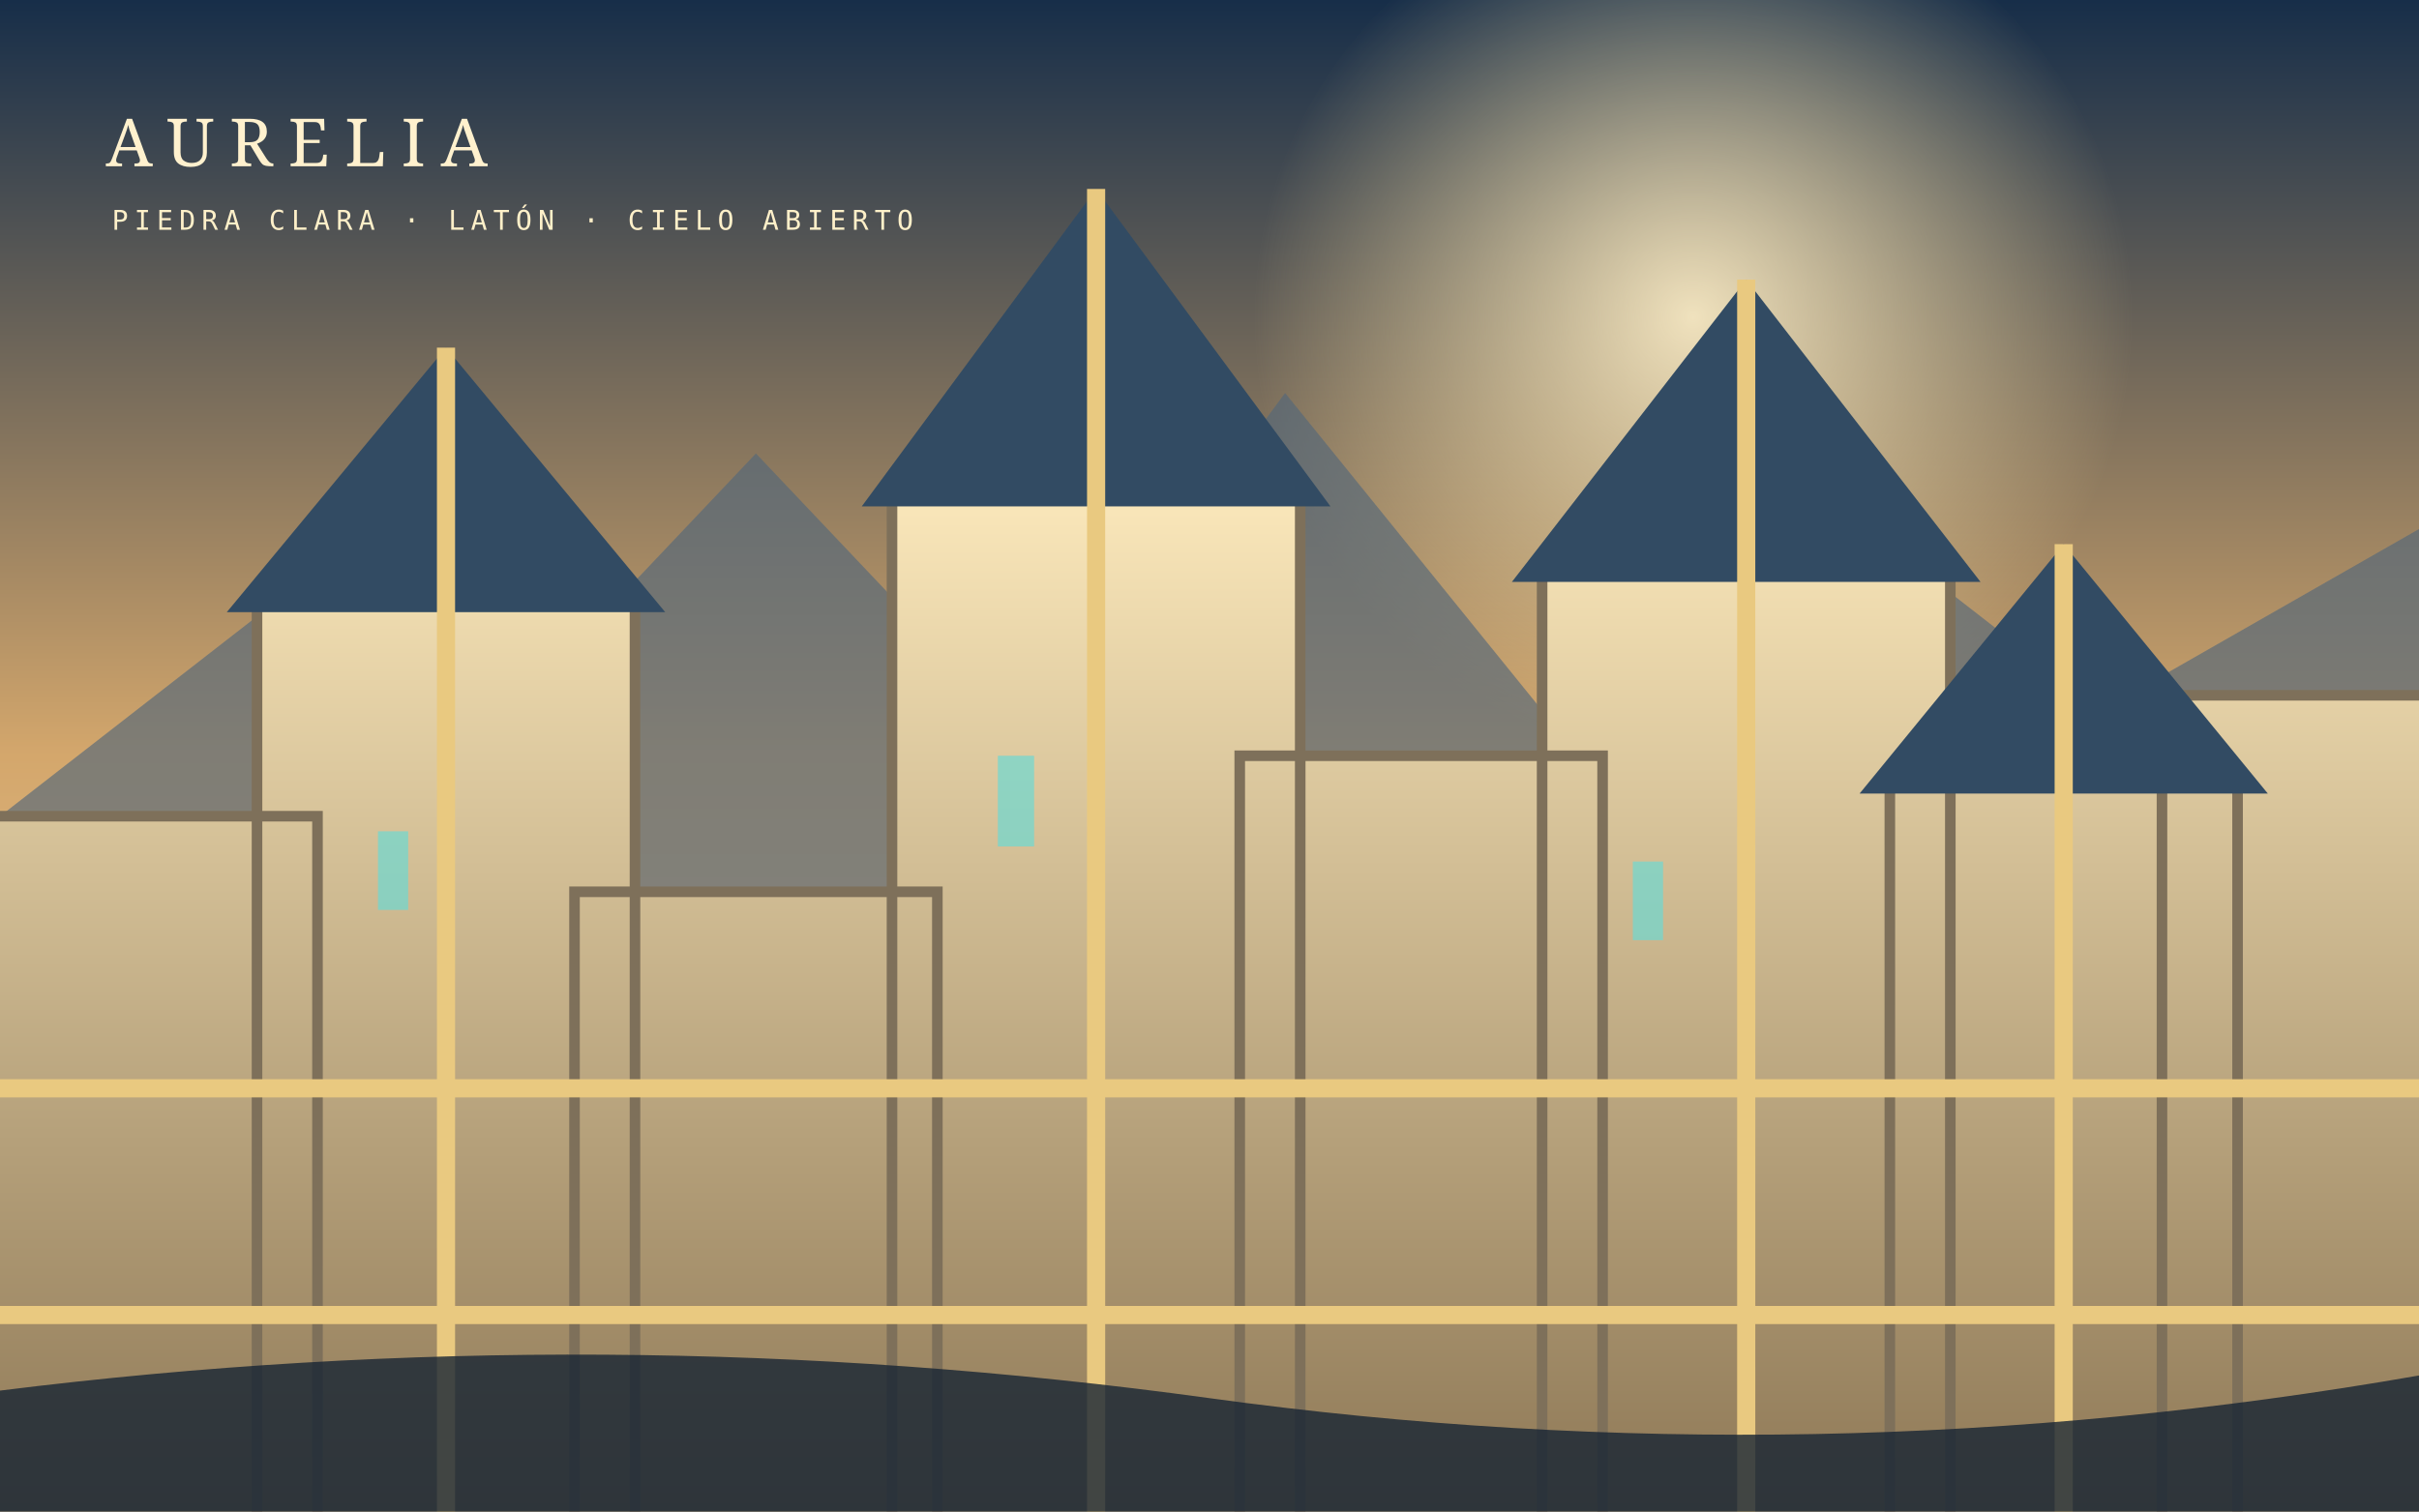
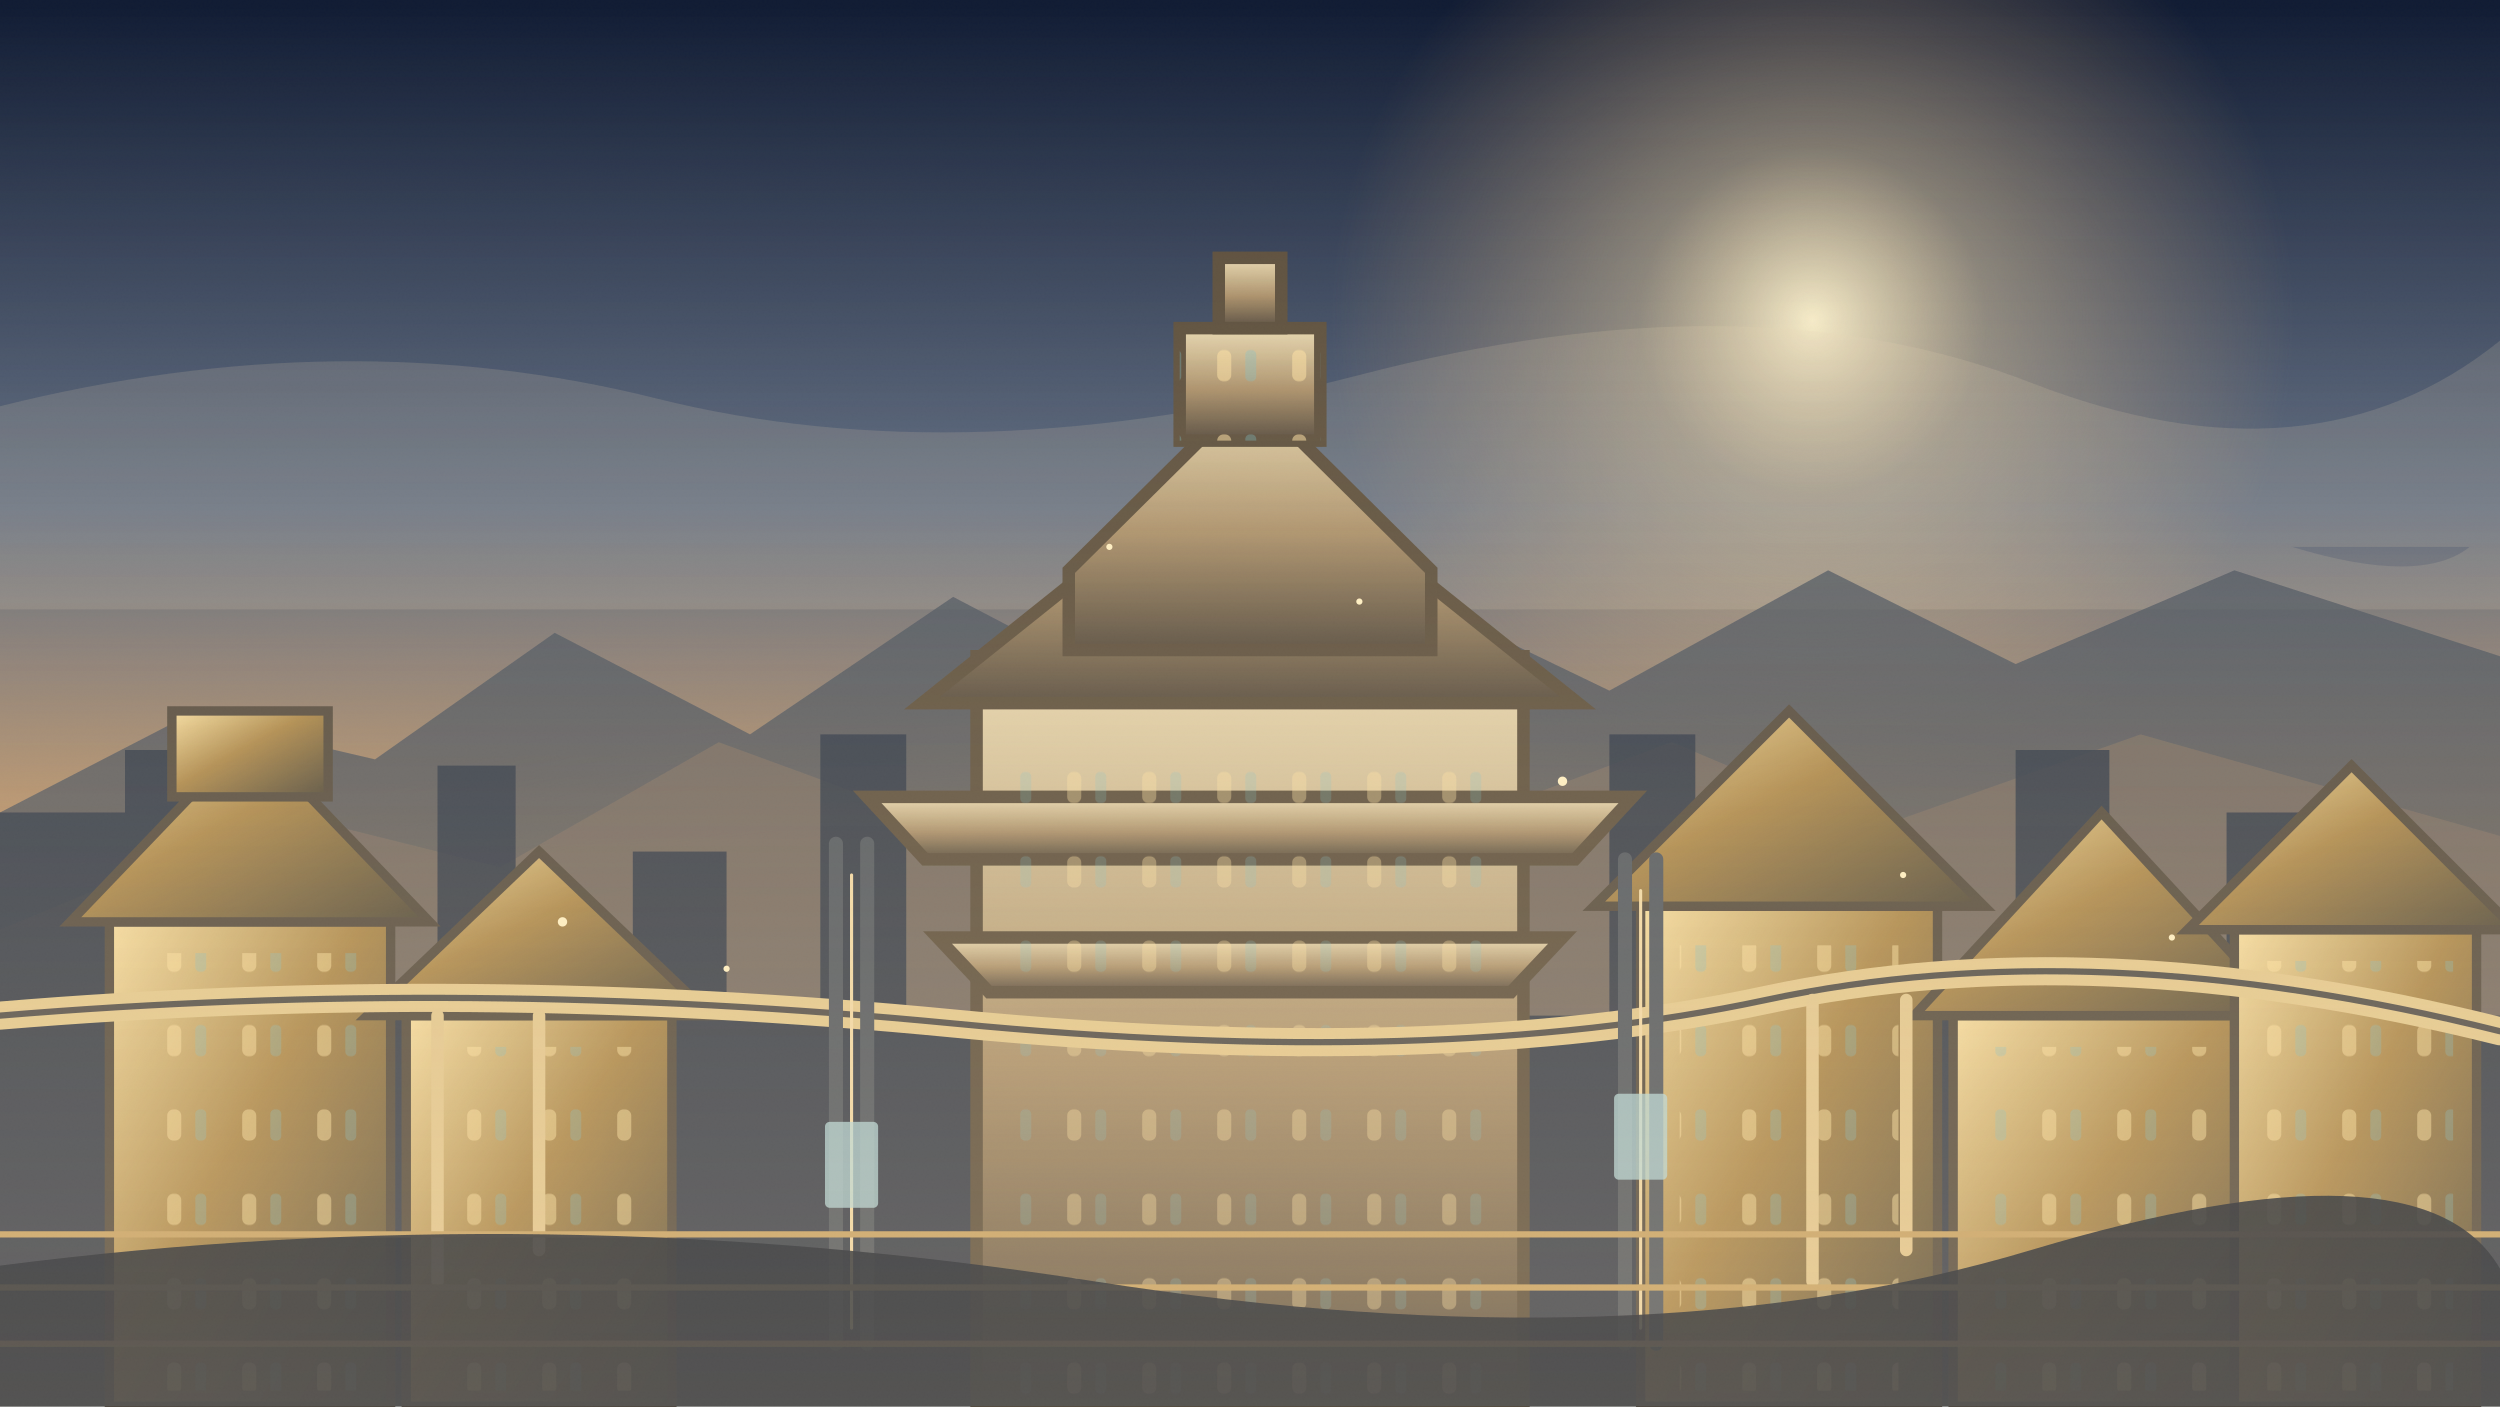
- <svg xmlns="http://www.w3.org/2000/svg" viewBox="0 0 1600 1000">
+ <svg xmlns="http://www.w3.org/2000/svg" viewBox="0 0 1600 900" role="img" aria-labelledby="title desc">
  <defs>
    <linearGradient id="sky" x2="0" y2="1">
-       <stop stop-color="#172e49" />
-       <stop offset=".5" stop-color="#d4a76c" />
-       <stop offset="1" stop-color="#f0d9ad" />
+       <stop stop-color="#101b33" />
+       <stop offset=".36" stop-color="#53627b" />
+       <stop offset=".64" stop-color="#cc9861" />
+       <stop offset="1" stop-color="#f2d9a5" />
    </linearGradient>
-     <linearGradient id="gold" x2="0" y2="1">
-       <stop stop-color="#f9e6b9" />
-       <stop offset="1" stop-color="#8e7856" />
+     <linearGradient id="stone" x2="0" y2="1">
+       <stop stop-color="#e7d7b0" />
+       <stop offset=".55" stop-color="#a78d68" />
+       <stop offset="1" stop-color="#51473c" />
+     </linearGradient>
+     <linearGradient id="brass" x2="1" y2="1">
+       <stop stop-color="#f6dda0" />
+       <stop offset=".45" stop-color="#a98548" />
+       <stop offset="1" stop-color="#4c4639" />
    </linearGradient>
    <radialGradient id="sun">
-       <stop stop-color="#fff0c9" stop-opacity=".9" />
-       <stop offset="1" stop-color="#ffe4a5" stop-opacity="0" />
+       <stop stop-color="#fff4ce" stop-opacity=".95" />
+       <stop offset=".36" stop-color="#f6d7a0" stop-opacity=".42" />
+       <stop offset="1" stop-color="#e3ad71" stop-opacity="0" />
    </radialGradient>
+     <linearGradient id="mist" x2="0" y2="1">
+       <stop stop-color="#fff0c8" stop-opacity="0" />
+       <stop offset="1" stop-color="#f2d9b1" stop-opacity=".27" />
+     </linearGradient>
+     <filter id="soft">
+       <feGaussianBlur stdDeviation="28" />
+     </filter>
+     <filter id="grain">
+       <feTurbulence type="fractalNoise" baseFrequency=".72" numOctaves="2" seed="11" />
+       <feColorMatrix values=".35 0 0 0 .5 .0 .3 0 0 .45 0 0 .25 0 .3 0 0 0 .15 0" />
+     </filter>
+     <pattern id="windows" width="48" height="54" patternUnits="userSpaceOnUse">
+       <rect x="11" y="8" width="9" height="20" rx="4" fill="#ffe2a2" opacity=".66" />
+       <rect x="29" y="8" width="7" height="20" rx="3" fill="#79bfca" opacity=".4" />
+     </pattern>
  </defs>
-   <rect width="1600" height="1000" fill="url(#sky)" />
-   <circle cx="1120" cy="210" r="290" fill="url(#sun)" />
-   <path d="M0 540 180 400 320 490 500 300 680 490 850 260 1020 470 1210 330 1390 470 1600 350V1000H0Z" fill="#53677a" opacity=".65" />
-   <g fill="url(#gold)" stroke="#7e705a" stroke-width="7">
-     <path d="M-20 1000V540H210V1000M170 1000V400H420V1000M380 1000V590H620V1000M590 1000V330H860V1000M820 1000V500H1060V1000M1020 1000V380H1290V1000M1250 1000V520H1480V1000M1430 1000V460H1620V1000" />
+   <rect width="1600" height="900" fill="url(#sky)" />
+   <circle cx="1160" cy="205" r="310" fill="url(#sun)" />
+   <g fill="#e7d2b2" opacity=".16">
+     <path d="M0 260Q220 205 420 255T870 240T1300 245T1600 218V350H0Z" />
+     <path d="M0 330Q280 275 500 320T960 302T1400 325T1600 300V390H0Z" />
  </g>
-   <g fill="#324b63">
-     <path d="M150 405 295 230 440 405Z" />
-     <path d="M570 335 725 125 880 335Z" />
-     <path d="M1000 385 1155 185 1310 385Z" />
-     <path d="M1230 525 1365 360 1500 525Z" />
+   <ellipse cx="850" cy="650" rx="740" ry="160" fill="#f0c58b" opacity=".23" filter="url(#soft)" />
+   <path d="M0 520 120 458 240 486 355 405 480 470 610 382 740 450 870 365 1030 442 1170 365 1290 425 1430 365 1600 420V900H0Z" fill="#414b5b" opacity=".74" />
+   <path d="M0 595 180 520 320 555 460 475 610 530 760 455 910 535 1070 475 1200 530 1370 470 1600 535V900H0Z" fill="#796b61" opacity=".7" />
+   <g fill="#273244" opacity=".82">
+     <path d="M0 650V520H80V480H115V650H165V540H220V650H280V490H330V650H405V545H465V650H525V470H580V650H650V510H720V650H780V455H835V650H900V520H960V650H1030V470H1085V650H1160V535H1220V650H1290V480H1350V650H1425V520H1490V650H1600V900H0Z" />
  </g>
-   <g fill="none" stroke="#e9c980" stroke-width="12">
-     <path d="M0 720H1600M0 870H1600M295 230V1000M725 125V1000M1155 185V1000M1365 360V1000" />
+   <g stroke="#594c3b" stroke-width="8" fill="url(#stone)">
+     <path d="M625 900V420H975V900Z" />
+     <path d="M590 450 800 282 1010 450Z" />
+     <path d="M684 416V365L800 250 916 365V416Z" />
+     <path d="M755 282V210H845V282Z" />
+     <path d="M780 210V165H820V210Z" />
+     <path d="M555 510H1045L1008 550H592Z" />
+     <path d="M600 600H1000L967 635H633Z" />
  </g>
-   <g fill="#6ed8d2" opacity=".7">
-     <rect x="250" y="550" width="20" height="52" />
-     <rect x="660" y="500" width="24" height="60" />
-     <rect x="1080" y="570" width="20" height="52" />
+   <path d="M755 282V210H845V282Z" fill="url(#windows)" opacity=".8" />
+   <path d="M645 470H955V900H645Z" fill="url(#windows)" opacity=".55" />
+   <g stroke="#51483d" stroke-width="6" fill="url(#brass)">
+     <path d="M70 900V590H250V900Z" />
+     <path d="M45 590 160 470 275 590Z" />
+     <path d="M110 510V455H210V510Z" />
+     <path d="M260 900V650H430V900Z" />
+     <path d="M235 650 345 545 455 650Z" />
+     <path d="M1050 900V580H1240V900Z" />
+     <path d="M1020 580 1145 455 1270 580Z" />
+     <path d="M1250 900V650H1440V900Z" />
+     <path d="M1225 650 1345 520 1465 650Z" />
+     <path d="M1430 900V595H1585V900Z" />
+     <path d="M1400 595 1505 490 1610 595Z" />
  </g>
-   <path d="M0 920Q400 870 800 925T1600 910V1000H0Z" fill="#172433" opacity=".8" />
-   <text x="70" y="110" fill="#fff1ce" font-family="Georgia,serif" font-size="44" letter-spacing="10">AURELIA</text>
-   <text x="74" y="152" fill="#fff0c9" font-family="monospace" font-size="18" letter-spacing="4">PIEDRA CLARA · LATÓN · CIELO ABIERTO</text>
+   <g opacity=".72" fill="url(#windows)">
+     <path d="M90 610H230V890H90Z" />
+     <path d="M285 670H410V890H285Z" />
+     <path d="M1075 605H1215V890H1075Z" />
+     <path d="M1275 670H1415V890H1275Z" />
+     <path d="M1448 615H1570V890H1448Z" />
+   </g>
+   <g fill="none" stroke-linecap="round">
+     <path d="M0 650Q300 625 610 655T1130 640T1600 660" stroke="#e4c88d" stroke-width="18" />
+     <path d="M0 650Q300 625 610 655T1130 640T1600 660" stroke="#4e4b48" stroke-width="4" />
+     <path d="M280 650V820M345 650V800M1160 640V820M1220 640V800" stroke="#e3c78e" stroke-width="8" />
+     <path d="M535 540V860M555 540V860M1040 550V860M1060 550V860" stroke="#4f565f" stroke-width="9" />
+     <path d="M545 560V850M1050 570V850" stroke="#f2d9a5" stroke-width="2" />
+   </g>
+   <g fill="#b3d8dc" opacity=".75">
+     <rect x="528" y="718" width="34" height="55" rx="3" />
+     <rect x="1033" y="700" width="34" height="55" rx="3" />
+   </g>
+   <g stroke="#c8a262" stroke-width="4" fill="none">
+     <path d="M0 790H1600" />
+     <path d="M0 824H1600" />
+     <path d="M0 860H1600" />
+   </g>
+   <path d="M0 810Q350 765 700 820T1300 800T1600 812V900H0Z" fill="#151d2b" opacity=".88" />
+   <g fill="#fff0c4">
+     <circle cx="360" cy="590" r="3" />
+     <circle cx="465" cy="620" r="2" />
+     <circle cx="1000" cy="500" r="3" />
+     <circle cx="1218" cy="560" r="2" />
+     <circle cx="710" cy="350" r="2" />
+     <circle cx="870" cy="385" r="2" />
+     <circle cx="1390" cy="600" r="2" />
+   </g>
+   <rect width="1600" height="900" fill="url(#mist)" />
+   <rect width="1600" height="900" filter="url(#grain)" opacity=".12" />
</svg>
